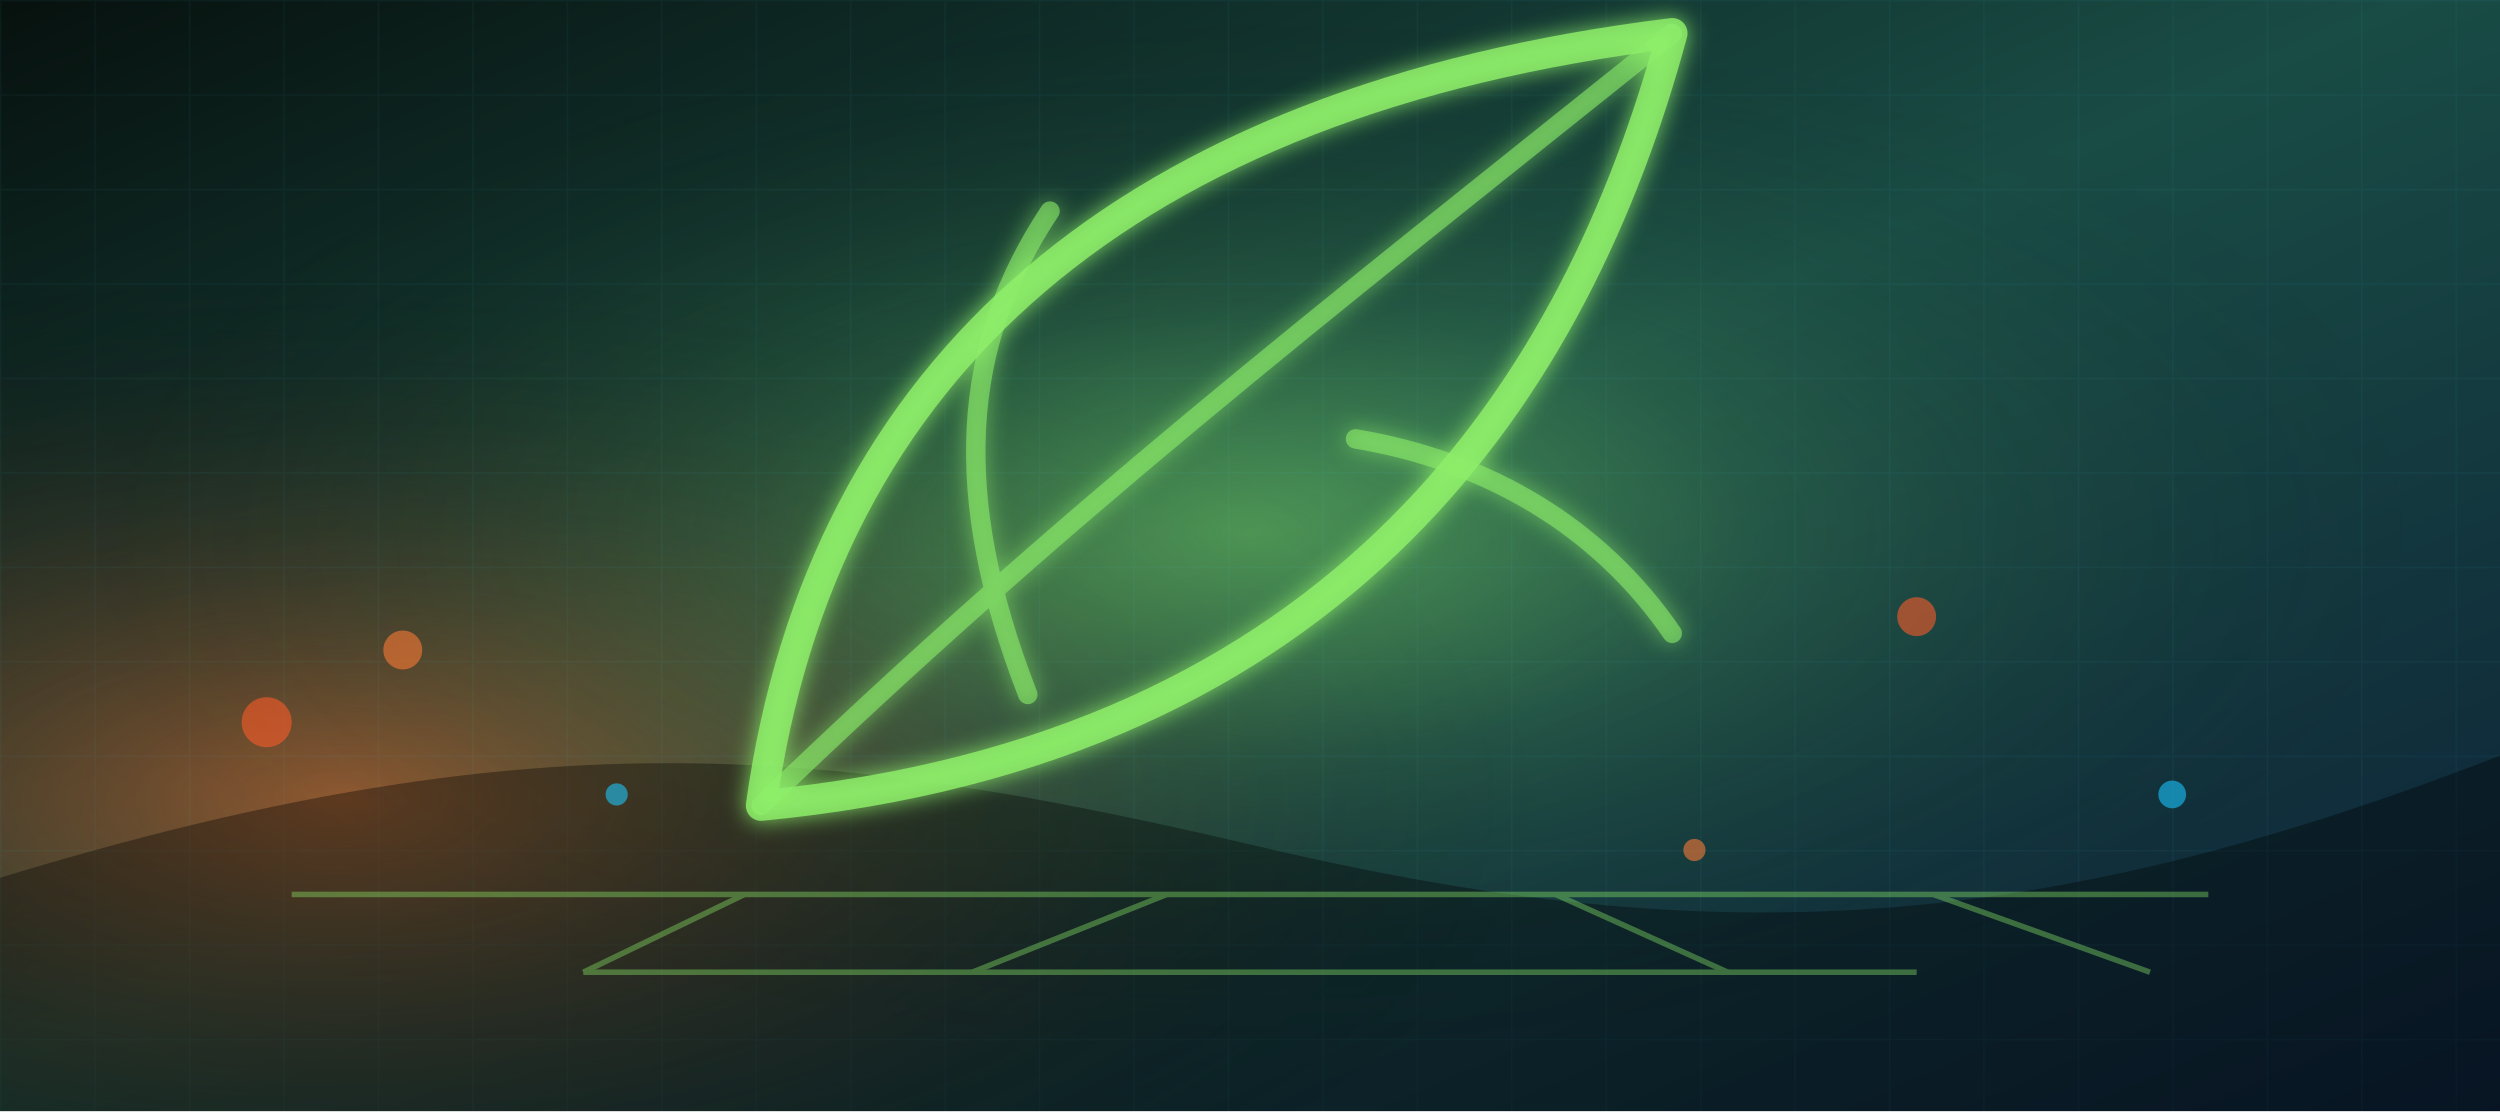
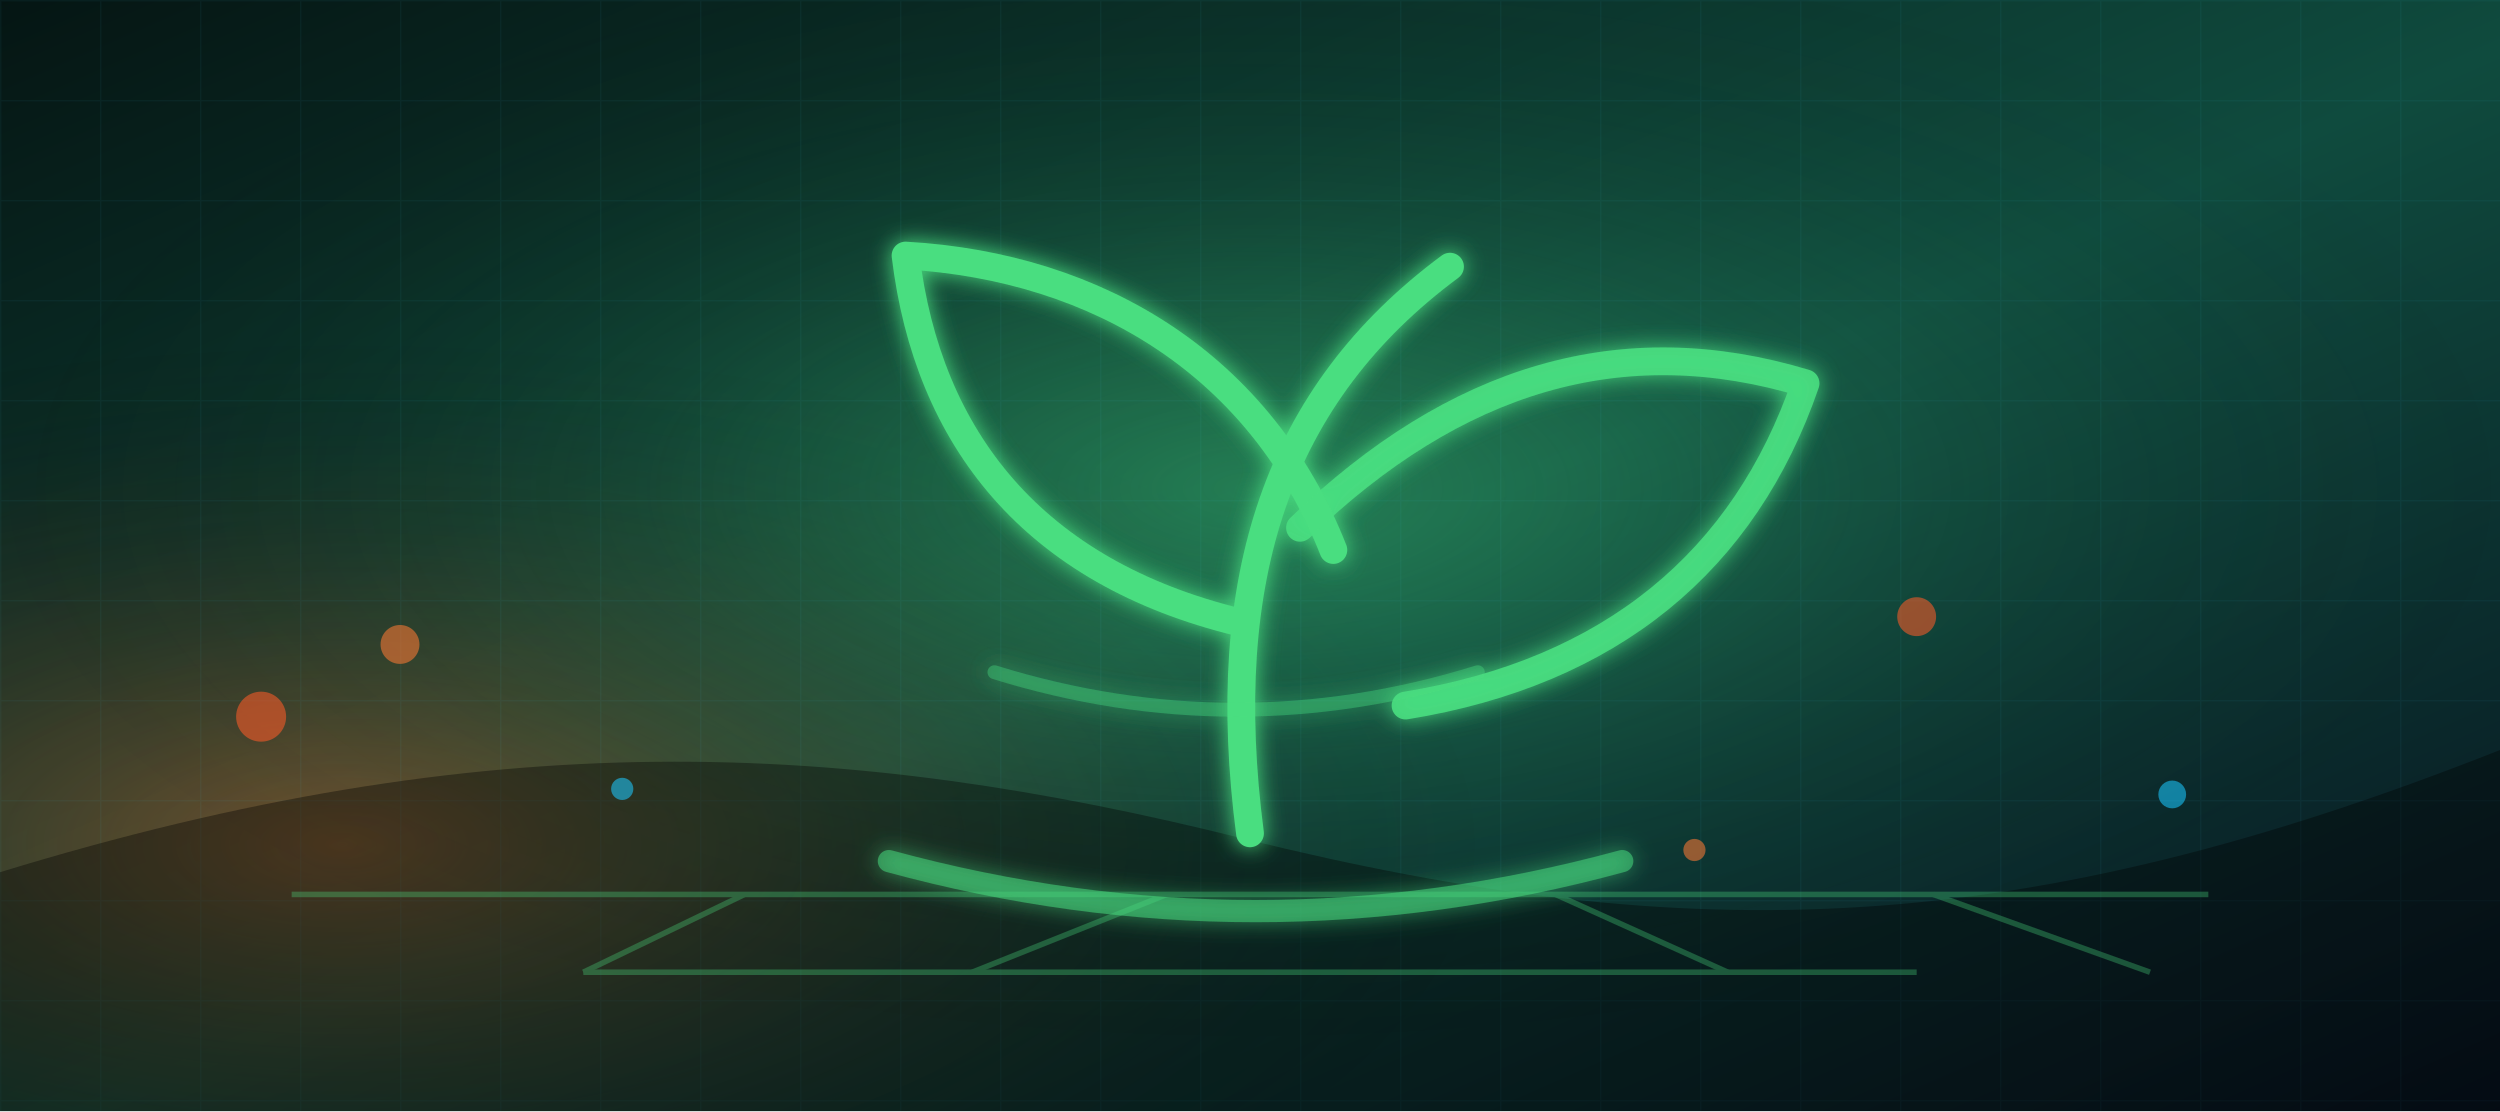
- <svg xmlns="http://www.w3.org/2000/svg" viewBox="0 0 900 400" role="img" aria-labelledby="title-ijaes_cover.svg desc-ijaes_cover.svg">
+ <svg xmlns="http://www.w3.org/2000/svg" viewBox="0 0 900 400" role="img" aria-labelledby="title-j6 desc-j6">
  <defs>
-     <linearGradient id="bg6" x1="0%" y1="0%" x2="100%" y2="100%">
-       <stop offset="0%" stop-color="#07110e" />
-       <stop offset="48%" stop-color="#194c45" />
-       <stop offset="100%" stop-color="#0c1f36" />
+     <linearGradient id="bg-j6" x1="0%" y1="0%" x2="100%" y2="100%">
+       <stop offset="0%" stop-color="#051513" />
+       <stop offset="52%" stop-color="#0f4b3e" />
+       <stop offset="100%" stop-color="#07111e" />
    </linearGradient>
-     <radialGradient id="core6" cx="50%" cy="48%" r="48%">
-       <stop offset="0%" stop-color="#8df06a" stop-opacity="0.45" />
-       <stop offset="42%" stop-color="#8df06a" stop-opacity="0.12" />
+     <radialGradient id="core-j6" cx="50%" cy="44%" r="52%">
+       <stop offset="0%" stop-color="#4ade80" stop-opacity="0.36" />
+       <stop offset="46%" stop-color="#4ade80" stop-opacity="0.1" />
      <stop offset="100%" stop-color="#000000" stop-opacity="0" />
    </radialGradient>
-     <radialGradient id="warm6" cx="14%" cy="72%" r="48%">
-       <stop offset="0%" stop-color="#ff6b24" stop-opacity="0.7" />
+     <radialGradient id="warm-j6" cx="14%" cy="76%" r="46%">
+       <stop offset="0%" stop-color="#ff6b24" stop-opacity="0.58" />
      <stop offset="100%" stop-color="#000000" stop-opacity="0" />
    </radialGradient>
-     <pattern id="mesh6" width="34" height="34" patternUnits="userSpaceOnUse">
-       <path d="M34 0H0V34" fill="none" stroke="#43d4ff" stroke-opacity="0.05" stroke-width="1" />
+     <pattern id="mesh-j6" width="36" height="36" patternUnits="userSpaceOnUse">
+       <path d="M36 0H0V36" fill="none" stroke="#43d4ff" stroke-opacity="0.05" stroke-width="1" />
    </pattern>
-     <filter id="softGlow6" x="-30%" y="-30%" width="160%" height="160%">
+     <filter id="glow-j6" x="-30%" y="-30%" width="160%" height="160%">
      <feGaussianBlur stdDeviation="4" result="blur" />
      <feMerge>
        <feMergeNode in="blur" />
        <feMergeNode in="SourceGraphic" />
      </feMerge>
    </filter>
  </defs>
-   <rect width="900" height="400" fill="url(#bg6)" />
-   <rect width="900" height="400" fill="url(#warm6)" opacity="0.75" />
-   <rect width="900" height="400" fill="url(#core6)" />
-   <rect width="900" height="400" fill="url(#mesh6)" />
-   <path d="M0 316c190-58 296-48 450-12 160 38 278 35 450-32v128H0z" fill="#000000" opacity="0.35" />
-   <g opacity="0.58">
-     <circle cx="96" cy="260" r="9" fill="#ff5b27" />
-     <circle cx="145" cy="234" r="7" fill="#ff7a33" />
-     <circle cx="222" cy="286" r="4" fill="#1cc8ff" />
+   <rect width="900" height="400" fill="url(#bg-j6)" />
+   <rect width="900" height="400" fill="url(#warm-j6)" opacity="0.72" />
+   <rect width="900" height="400" fill="url(#core-j6)" />
+   <rect width="900" height="400" fill="url(#mesh-j6)" />
+   <path d="M0 314c176-54 304-48 448-12 162 40 280 36 452-32v130H0z" fill="#000000" opacity="0.36" />
+   <g opacity="0.56">
+     <circle cx="94" cy="258" r="9" fill="#ff5b27" />
+     <circle cx="144" cy="232" r="7" fill="#ff7a33" />
+     <circle cx="224" cy="284" r="4" fill="#1cc8ff" />
    <circle cx="690" cy="222" r="7" fill="#ff5b27" />
    <circle cx="782" cy="286" r="5" fill="#19c7ff" />
    <circle cx="610" cy="306" r="4" fill="#ff7a33" />
  </g>
-   <g filter="url(#softGlow6)">
-     <path d="M274 290c210-20 294-152 328-278-196 24-306 120-328 278z" fill="none" stroke="#8df06a" stroke-linecap="round" stroke-linejoin="round" stroke-width="11" opacity="0.82" />
-     <path d="M274 290c108-104 198-174 328-278M370 250c-28-72-24-126 8-174M488 158c48 8 88 32 114 70" fill="none" stroke="#8df06a" stroke-linecap="round" stroke-linejoin="round" stroke-width="7" opacity="0.58" />
+   <g filter="url(#glow-j6)" stroke-linecap="round" stroke-linejoin="round">
+     <path d="M450 300c-12-92 10-158 72-204" fill="none" stroke="#4ade80" stroke-width="10" stroke-linecap="round" />
+     <path d="M446 224c-74-18-112-66-120-132 70 4 128 40 154 106" fill="none" stroke="#4ade80" stroke-width="10" stroke-linecap="round" stroke-linejoin="round" />
+     <path d="M468 190c56-54 116-72 182-52-22 64-70 104-144 116" fill="none" stroke="#4ade80" stroke-width="10" stroke-linecap="round" stroke-linejoin="round" opacity="0.9" />
+     <path d="M320 310c88 24 176 24 264 0" fill="none" stroke="#4ade80" stroke-width="8" stroke-linecap="round" opacity="0.52" />
+     <path d="M358 242c58 18 116 18 174 0" fill="none" stroke="#4ade80" stroke-width="5" opacity="0.38" />
  </g>
-   <g opacity="0.38" stroke="#8df06a" stroke-width="2">
+   <g opacity="0.32" stroke="#4ade80" stroke-width="2" fill="none">
    <path d="M105 322h690" />
    <path d="M210 350h480" />
    <path d="M268 322l-58 28M420 322l-70 28M560 322l62 28M696 322l78 28" />
  </g>
</svg>
